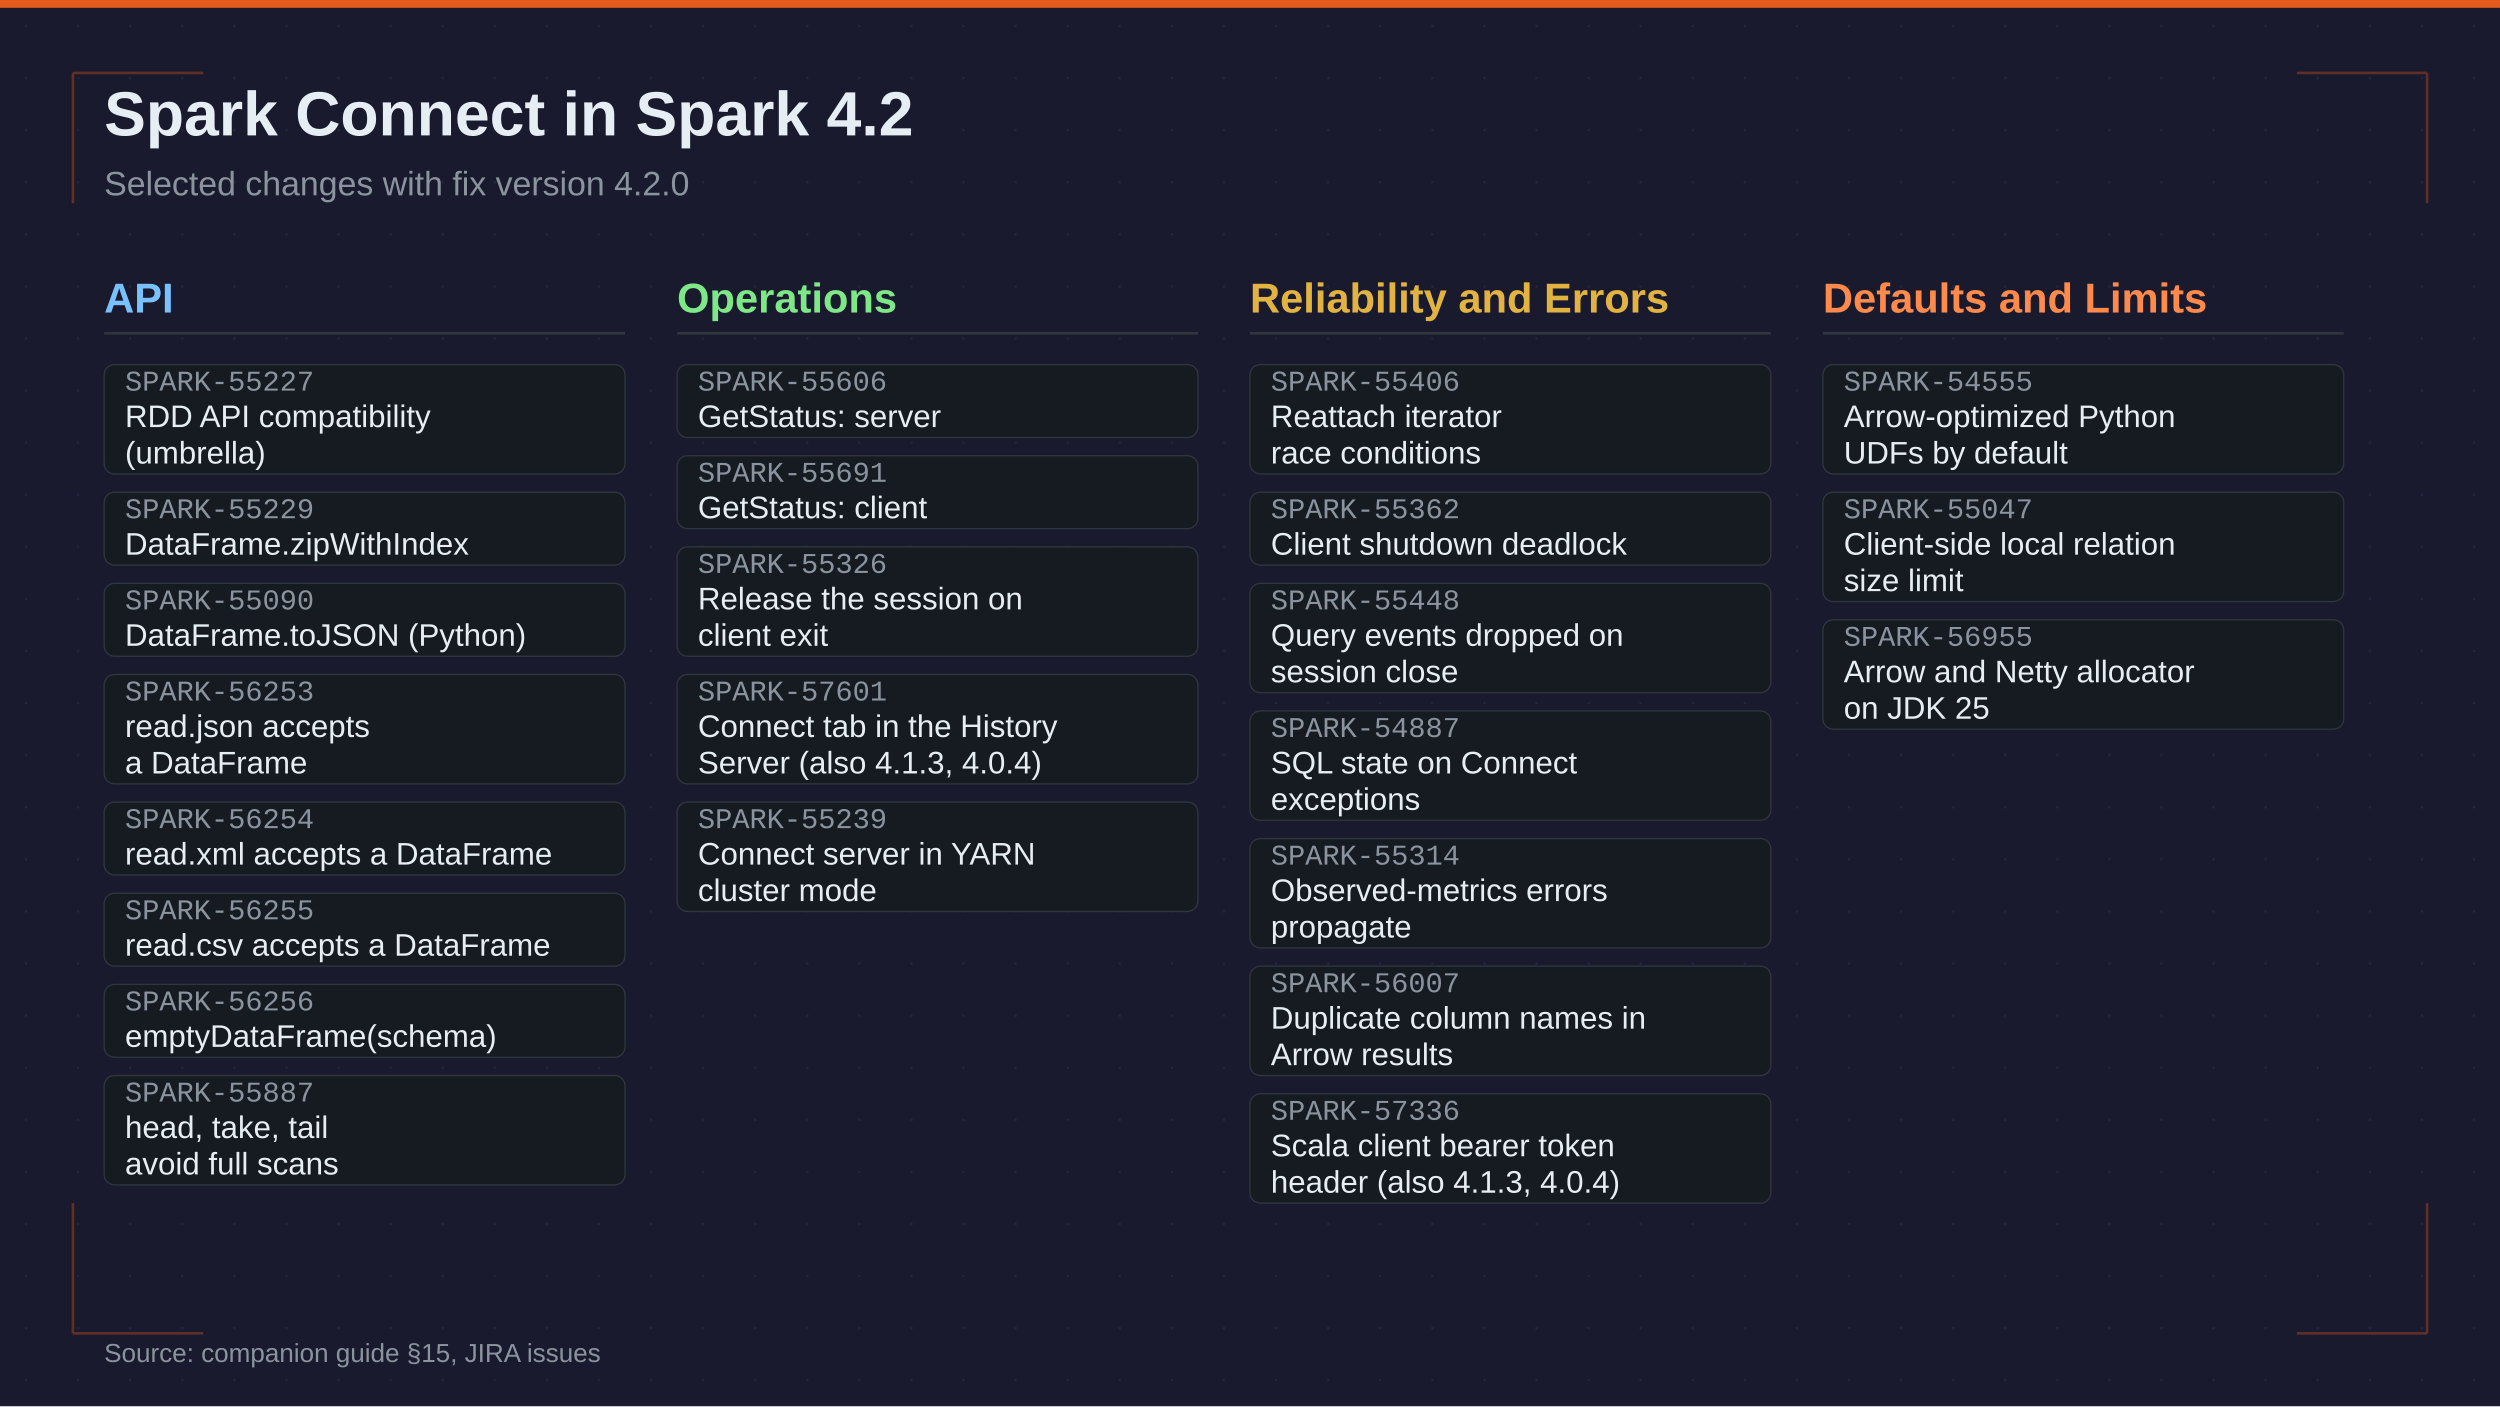
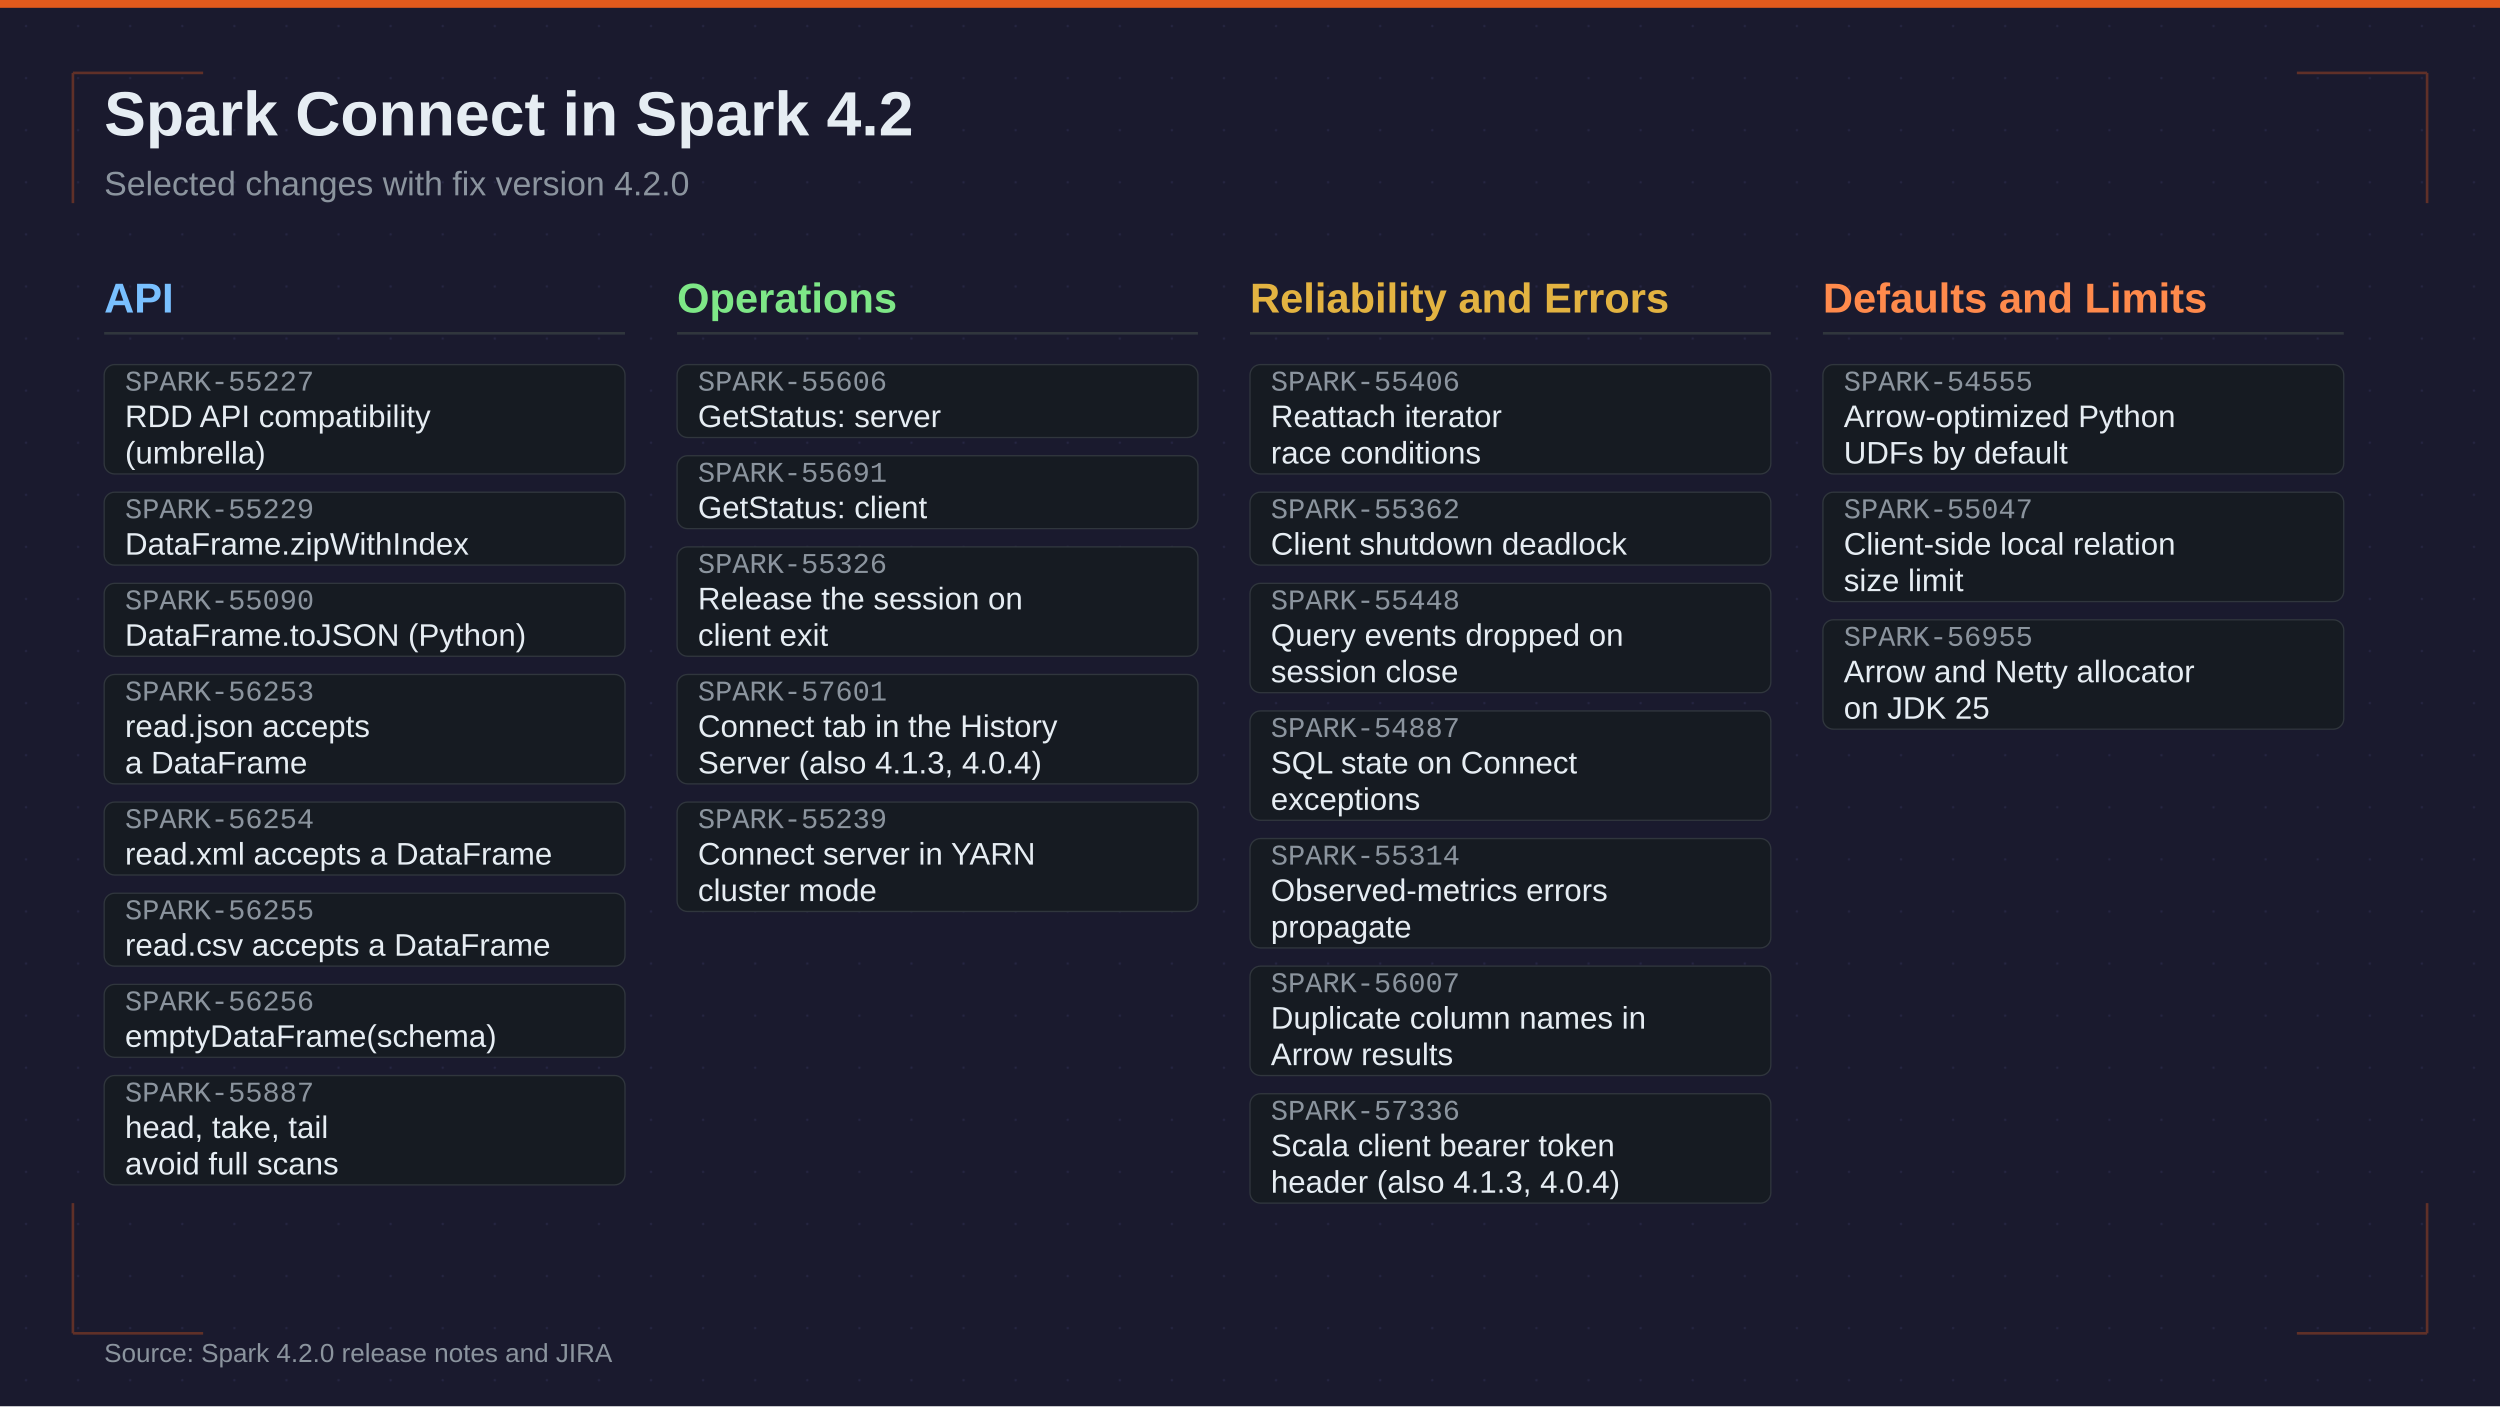
<svg xmlns="http://www.w3.org/2000/svg" width="1920" height="1080" viewBox="0 0 1920 1080" font-family="'Segoe UI', Arial, Helvetica, sans-serif">
  <defs>
    <pattern id="dotGrid" width="40" height="40" patternUnits="userSpaceOnUse">
      <circle cx="20" cy="20" r="1" fill="#2a2a4a" opacity="0.6" />
    </pattern>
  </defs>
  <rect width="1920" height="1080" fill="#1a1a2e" />
  <rect width="1920" height="1080" fill="url(#dotGrid)" />
  <rect x="0" y="0" width="1920" height="6" fill="#e25a1c" />
  <g stroke="#e25a1c" stroke-width="2" fill="none" opacity="0.35">
    <line x1="56" y1="56" x2="156" y2="56" />
    <line x1="56" y1="56" x2="56" y2="156" />
    <line x1="1864" y1="56" x2="1764" y2="56" />
    <line x1="1864" y1="56" x2="1864" y2="156" />
    <line x1="56" y1="1024" x2="156" y2="1024" />
    <line x1="56" y1="1024" x2="56" y2="924" />
    <line x1="1864" y1="1024" x2="1764" y2="1024" />
    <line x1="1864" y1="1024" x2="1864" y2="924" />
  </g>
  <text x="80" y="104" font-size="48" font-weight="700" fill="#e6edf3">Spark Connect in Spark 4.2</text>
  <text x="80" y="150" font-size="26" fill="#8b949e">Selected changes with fix version 4.2.0</text>
  <g>
    <text x="80" y="240" font-size="32" font-weight="700" fill="#79c0ff">API</text>
    <line x1="80" y1="256" x2="480" y2="256" stroke="#30363d" stroke-width="2" />
    <rect x="80" y="280" width="400" height="84" rx="8" fill="#161b22" stroke="#30363d" stroke-width="1" />
    <text x="96" y="300" font-size="22" font-family="Consolas, 'Courier New', monospace" fill="#8b949e">SPARK-55227</text>
    <text x="96" y="328" font-size="24" fill="#e6edf3">RDD API compatibility</text>
    <text x="96" y="356" font-size="24" fill="#e6edf3">(umbrella)</text>
    <rect x="80" y="378" width="400" height="56" rx="8" fill="#161b22" stroke="#30363d" stroke-width="1" />
    <text x="96" y="398" font-size="22" font-family="Consolas, 'Courier New', monospace" fill="#8b949e">SPARK-55229</text>
    <text x="96" y="426" font-size="24" fill="#e6edf3">DataFrame.zipWithIndex</text>
    <rect x="80" y="448" width="400" height="56" rx="8" fill="#161b22" stroke="#30363d" stroke-width="1" />
    <text x="96" y="468" font-size="22" font-family="Consolas, 'Courier New', monospace" fill="#8b949e">SPARK-55090</text>
    <text x="96" y="496" font-size="24" fill="#e6edf3">DataFrame.toJSON (Python)</text>
    <rect x="80" y="518" width="400" height="84" rx="8" fill="#161b22" stroke="#30363d" stroke-width="1" />
    <text x="96" y="538" font-size="22" font-family="Consolas, 'Courier New', monospace" fill="#8b949e">SPARK-56253</text>
    <text x="96" y="566" font-size="24" fill="#e6edf3">read.json accepts</text>
    <text x="96" y="594" font-size="24" fill="#e6edf3">a DataFrame</text>
    <rect x="80" y="616" width="400" height="56" rx="8" fill="#161b22" stroke="#30363d" stroke-width="1" />
    <text x="96" y="636" font-size="22" font-family="Consolas, 'Courier New', monospace" fill="#8b949e">SPARK-56254</text>
    <text x="96" y="664" font-size="24" fill="#e6edf3">read.xml accepts a DataFrame</text>
    <rect x="80" y="686" width="400" height="56" rx="8" fill="#161b22" stroke="#30363d" stroke-width="1" />
    <text x="96" y="706" font-size="22" font-family="Consolas, 'Courier New', monospace" fill="#8b949e">SPARK-56255</text>
    <text x="96" y="734" font-size="24" fill="#e6edf3">read.csv accepts a DataFrame</text>
    <rect x="80" y="756" width="400" height="56" rx="8" fill="#161b22" stroke="#30363d" stroke-width="1" />
    <text x="96" y="776" font-size="22" font-family="Consolas, 'Courier New', monospace" fill="#8b949e">SPARK-56256</text>
    <text x="96" y="804" font-size="24" fill="#e6edf3">emptyDataFrame(schema)</text>
    <rect x="80" y="826" width="400" height="84" rx="8" fill="#161b22" stroke="#30363d" stroke-width="1" />
    <text x="96" y="846" font-size="22" font-family="Consolas, 'Courier New', monospace" fill="#8b949e">SPARK-55887</text>
    <text x="96" y="874" font-size="24" fill="#e6edf3">head, take, tail</text>
    <text x="96" y="902" font-size="24" fill="#e6edf3">avoid full scans</text>
  </g>
  <g id="operations">
    <text x="520" y="240" font-size="32" font-weight="700" fill="#7ee787">Operations</text>
    <line x1="520" y1="256" x2="920" y2="256" stroke="#30363d" stroke-width="2" />
    <rect x="520" y="280" width="400" height="56" rx="8" fill="#161b22" stroke="#30363d" stroke-width="1" />
    <text x="536" y="300" font-size="22" font-family="Consolas, 'Courier New', monospace" fill="#8b949e">SPARK-55606</text>
    <text x="536" y="328" font-size="24" fill="#e6edf3">GetStatus: server</text>
    <rect x="520" y="350" width="400" height="56" rx="8" fill="#161b22" stroke="#30363d" stroke-width="1" />
    <text x="536" y="370" font-size="22" font-family="Consolas, 'Courier New', monospace" fill="#8b949e">SPARK-55691</text>
    <text x="536" y="398" font-size="24" fill="#e6edf3">GetStatus: client</text>
    <rect x="520" y="420" width="400" height="84" rx="8" fill="#161b22" stroke="#30363d" stroke-width="1" />
    <text x="536" y="440" font-size="22" font-family="Consolas, 'Courier New', monospace" fill="#8b949e">SPARK-55326</text>
    <text x="536" y="468" font-size="24" fill="#e6edf3">Release the session on</text>
    <text x="536" y="496" font-size="24" fill="#e6edf3">client exit</text>
    <rect x="520" y="518" width="400" height="84" rx="8" fill="#161b22" stroke="#30363d" stroke-width="1" />
    <text x="536" y="538" font-size="22" font-family="Consolas, 'Courier New', monospace" fill="#8b949e">SPARK-57601</text>
    <text x="536" y="566" font-size="24" fill="#e6edf3">Connect tab in the History</text>
    <text x="536" y="594" font-size="24" fill="#e6edf3">Server (also 4.1.3, 4.0.4)</text>
    <rect x="520" y="616" width="400" height="84" rx="8" fill="#161b22" stroke="#30363d" stroke-width="1" />
    <text x="536" y="636" font-size="22" font-family="Consolas, 'Courier New', monospace" fill="#8b949e">SPARK-55239</text>
    <text x="536" y="664" font-size="24" fill="#e6edf3">Connect server in YARN</text>
    <text x="536" y="692" font-size="24" fill="#e6edf3">cluster mode</text>
  </g>
  <g>
    <text x="960" y="240" font-size="32" font-weight="700" fill="#e3b341">Reliability and Errors</text>
    <line x1="960" y1="256" x2="1360" y2="256" stroke="#30363d" stroke-width="2" />
    <rect x="960" y="280" width="400" height="84" rx="8" fill="#161b22" stroke="#30363d" stroke-width="1" />
    <text x="976" y="300" font-size="22" font-family="Consolas, 'Courier New', monospace" fill="#8b949e">SPARK-55406</text>
    <text x="976" y="328" font-size="24" fill="#e6edf3">Reattach iterator</text>
    <text x="976" y="356" font-size="24" fill="#e6edf3">race conditions</text>
    <rect x="960" y="378" width="400" height="56" rx="8" fill="#161b22" stroke="#30363d" stroke-width="1" />
    <text x="976" y="398" font-size="22" font-family="Consolas, 'Courier New', monospace" fill="#8b949e">SPARK-55362</text>
    <text x="976" y="426" font-size="24" fill="#e6edf3">Client shutdown deadlock</text>
    <rect x="960" y="448" width="400" height="84" rx="8" fill="#161b22" stroke="#30363d" stroke-width="1" />
    <text x="976" y="468" font-size="22" font-family="Consolas, 'Courier New', monospace" fill="#8b949e">SPARK-55448</text>
    <text x="976" y="496" font-size="24" fill="#e6edf3">Query events dropped on</text>
    <text x="976" y="524" font-size="24" fill="#e6edf3">session close</text>
    <rect x="960" y="546" width="400" height="84" rx="8" fill="#161b22" stroke="#30363d" stroke-width="1" />
    <text x="976" y="566" font-size="22" font-family="Consolas, 'Courier New', monospace" fill="#8b949e">SPARK-54887</text>
    <text x="976" y="594" font-size="24" fill="#e6edf3">SQL state on Connect</text>
    <text x="976" y="622" font-size="24" fill="#e6edf3">exceptions</text>
    <rect x="960" y="644" width="400" height="84" rx="8" fill="#161b22" stroke="#30363d" stroke-width="1" />
    <text x="976" y="664" font-size="22" font-family="Consolas, 'Courier New', monospace" fill="#8b949e">SPARK-55314</text>
    <text x="976" y="692" font-size="24" fill="#e6edf3">Observed-metrics errors</text>
    <text x="976" y="720" font-size="24" fill="#e6edf3">propagate</text>
    <rect x="960" y="742" width="400" height="84" rx="8" fill="#161b22" stroke="#30363d" stroke-width="1" />
    <text x="976" y="762" font-size="22" font-family="Consolas, 'Courier New', monospace" fill="#8b949e">SPARK-56007</text>
    <text x="976" y="790" font-size="24" fill="#e6edf3">Duplicate column names in</text>
    <text x="976" y="818" font-size="24" fill="#e6edf3">Arrow results</text>
    <rect x="960" y="840" width="400" height="84" rx="8" fill="#161b22" stroke="#30363d" stroke-width="1" />
    <text x="976" y="860" font-size="22" font-family="Consolas, 'Courier New', monospace" fill="#8b949e">SPARK-57336</text>
    <text x="976" y="888" font-size="24" fill="#e6edf3">Scala client bearer token</text>
    <text x="976" y="916" font-size="24" fill="#e6edf3">header (also 4.1.3, 4.0.4)</text>
  </g>
  <g>
    <text x="1400" y="240" font-size="32" font-weight="700" fill="#ff8a4c">Defaults and Limits</text>
    <line x1="1400" y1="256" x2="1800" y2="256" stroke="#30363d" stroke-width="2" />
    <rect x="1400" y="280" width="400" height="84" rx="8" fill="#161b22" stroke="#30363d" stroke-width="1" />
    <text x="1416" y="300" font-size="22" font-family="Consolas, 'Courier New', monospace" fill="#8b949e">SPARK-54555</text>
    <text x="1416" y="328" font-size="24" fill="#e6edf3">Arrow-optimized Python</text>
    <text x="1416" y="356" font-size="24" fill="#e6edf3">UDFs by default</text>
    <rect x="1400" y="378" width="400" height="84" rx="8" fill="#161b22" stroke="#30363d" stroke-width="1" />
    <text x="1416" y="398" font-size="22" font-family="Consolas, 'Courier New', monospace" fill="#8b949e">SPARK-55047</text>
    <text x="1416" y="426" font-size="24" fill="#e6edf3">Client-side local relation</text>
    <text x="1416" y="454" font-size="24" fill="#e6edf3">size limit</text>
    <rect x="1400" y="476" width="400" height="84" rx="8" fill="#161b22" stroke="#30363d" stroke-width="1" />
    <text x="1416" y="496" font-size="22" font-family="Consolas, 'Courier New', monospace" fill="#8b949e">SPARK-56955</text>
    <text x="1416" y="524" font-size="24" fill="#e6edf3">Arrow and Netty allocator</text>
    <text x="1416" y="552" font-size="24" fill="#e6edf3">on JDK 25</text>
  </g>
-   <text x="80" y="1046" font-size="20" fill="#8b949e">Source: companion guide §15, JIRA issues</text>
+   <text x="80" y="1046" font-size="20" fill="#8b949e">Source: Spark 4.2.0 release notes and JIRA</text>
</svg>
